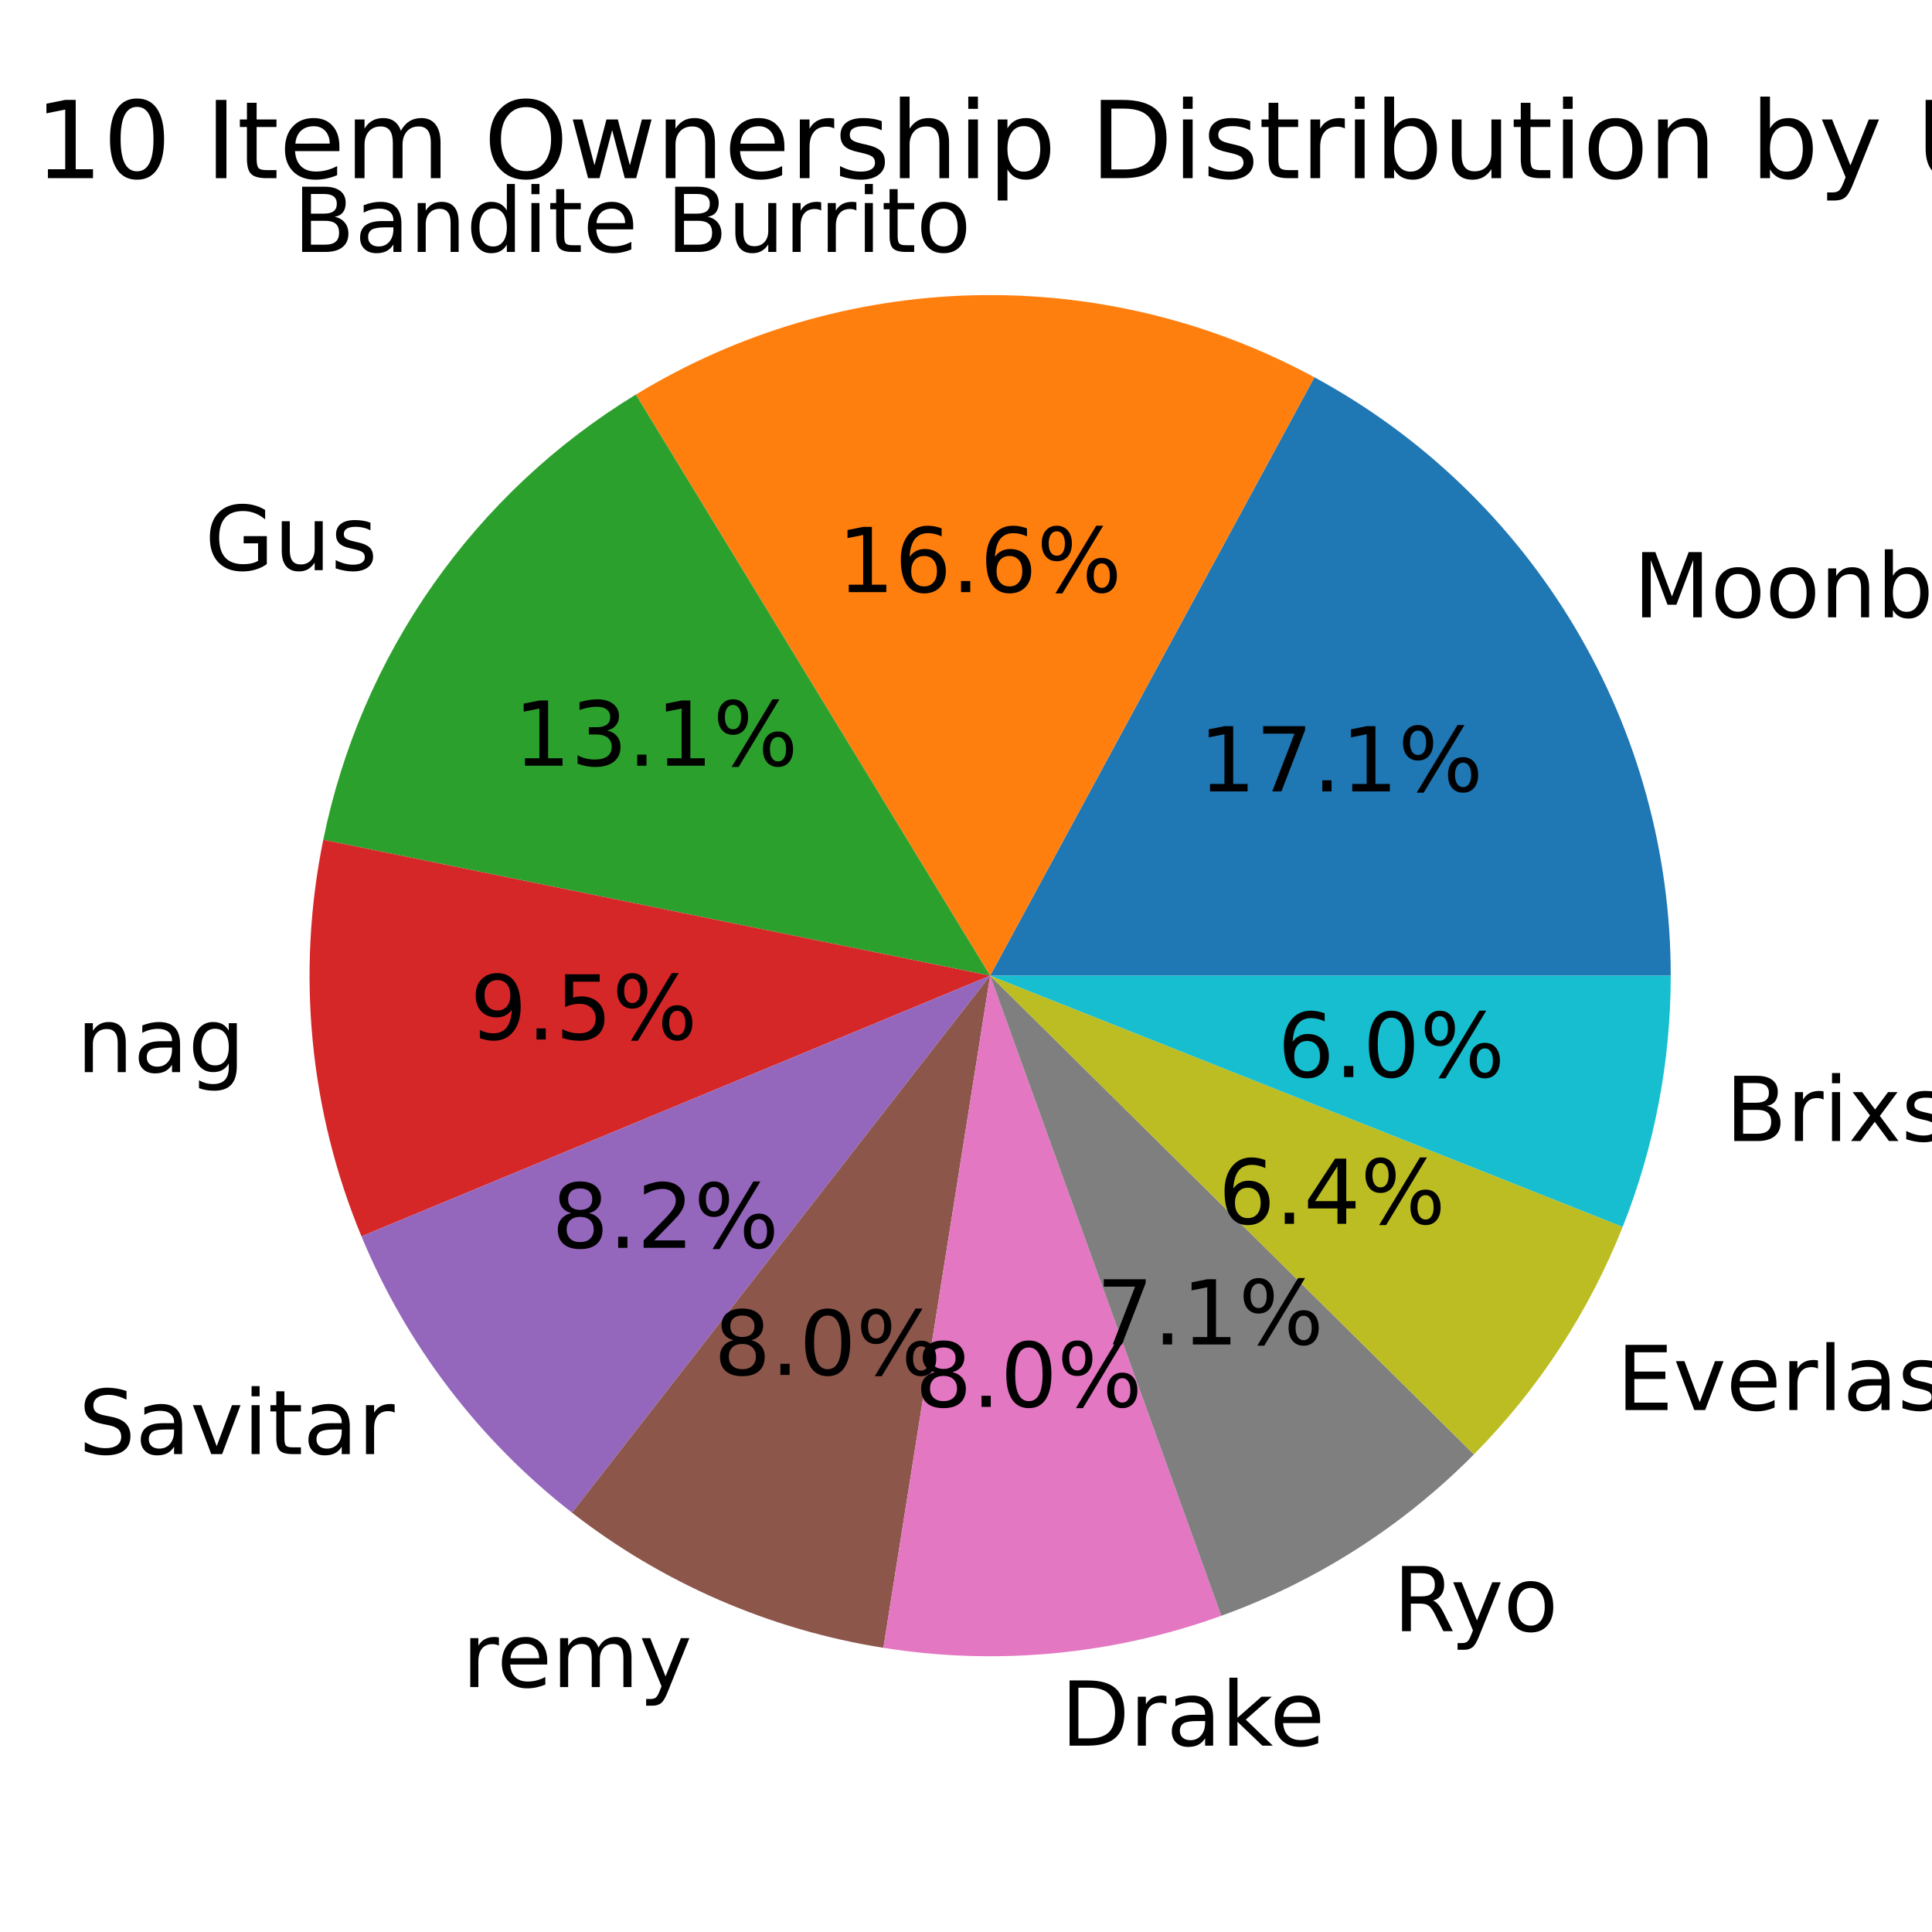
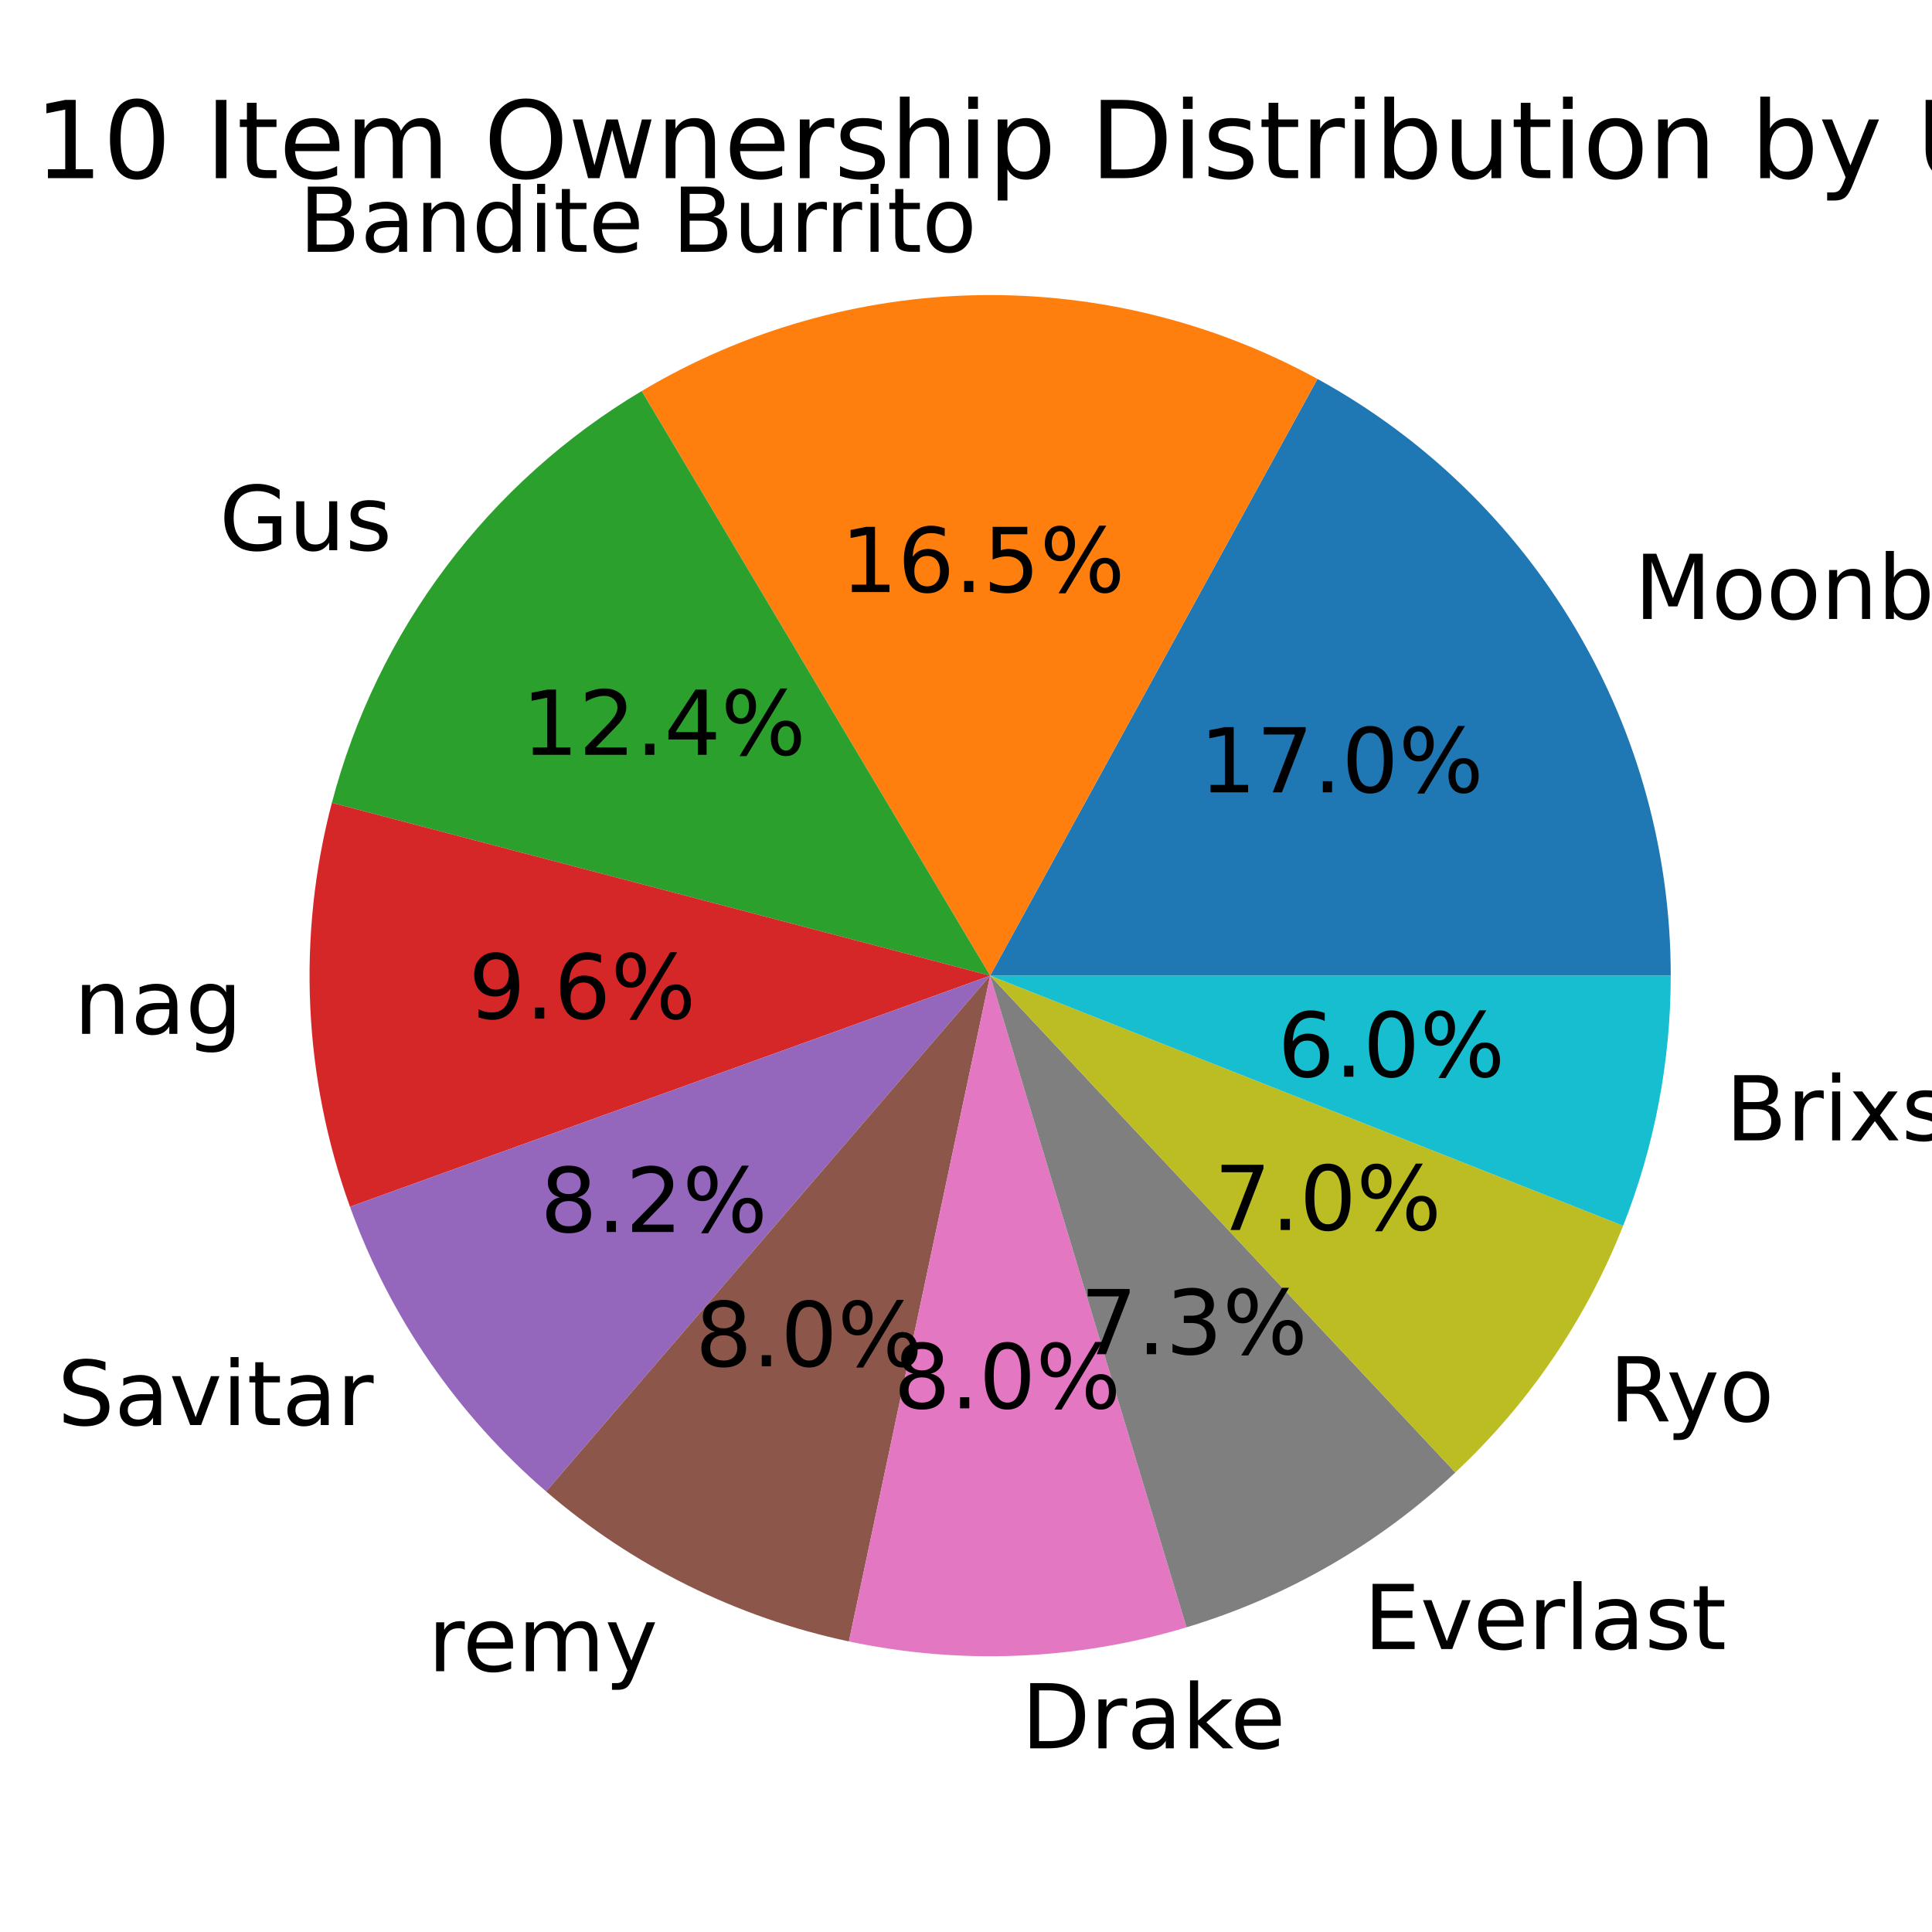
<svg xmlns="http://www.w3.org/2000/svg" xmlns:xlink="http://www.w3.org/1999/xlink" width="216pt" height="216pt" viewBox="0 0 216 216" version="1.1">
  <defs>
    <style type="text/css">*{stroke-linejoin: round; stroke-linecap: butt}</style>
  </defs>
  <g id="figure_1">
    <g id="patch_1">
      <path d="M 0 216  L 216 216  L 216 0  L 0 0  z " style="fill: #ffffff" />
    </g>
    <g id="axes_1">
      <g id="patch_2">
-         <path d="M 186.791 109.08  C 186.791 95.376 183.089 81.923 176.077 70.148  C 169.065 58.374 159.001 48.709 146.952 42.18  L 110.7 109.08  z " style="fill: #1f77b4" />
+         <path d="M 186.791 109.08  C 186.791 95.442 183.124 82.051 176.176 70.315  C 169.228 58.58 159.251 48.925 147.293 42.366  L 110.7 109.08  z " style="fill: #1f77b4" />
      </g>
      <g id="patch_3">
-         <path d="M 146.952 42.18  C 135.244 35.835 122.072 32.674 108.76 33.014  C 95.447 33.353 82.454 37.182 71.084 44.115  L 110.7 109.08  z " style="fill: #ff7f0e" />
+         <path d="M 147.293 42.366  C 135.673 35.992 122.588 32.764 109.337 33.001  C 96.086 33.239 83.124 36.934 71.74 43.72  L 110.7 109.08  z " style="fill: #ff7f0e" />
      </g>
      <g id="patch_4">
-         <path d="M 71.084 44.115  C 62.151 49.563 54.437 56.795 48.425 65.358  C 42.413 73.921 38.231 83.633 36.142 93.886  L 110.7 109.08  z " style="fill: #2ca02c" />
+         <path d="M 71.74 43.72  C 63.255 48.777 55.836 55.439 49.898 63.332  C 43.959 71.225 39.614 80.199 37.105 89.752  L 110.7 109.08  z " style="fill: #2ca02c" />
      </g>
      <g id="patch_5">
-         <path d="M 36.142 93.886  C 34.634 101.282 34.236 108.861 34.96 116.375  C 35.683 123.888 37.521 131.253 40.412 138.225  L 110.7 109.08  z " style="fill: #d62728" />
+         <path d="M 37.105 89.752  C 35.158 97.165 34.342 104.83 34.685 112.487  C 35.029 120.144 36.527 127.705 39.129 134.915  L 110.7 109.08  z " style="fill: #d62728" />
      </g>
      <g id="patch_6">
-         <path d="M 40.412 138.225  C 42.923 144.279 46.205 149.984 50.177 155.197  C 54.149 160.41 58.779 165.088 63.95 169.115  L 110.7 109.08  z " style="fill: #9467bd" />
+         <path d="M 39.129 134.915  C 41.344 141.05 44.338 146.875 48.039 152.247  C 51.739 157.619 56.115 162.492 61.059 166.748  L 110.7 109.08  z " style="fill: #9467bd" />
      </g>
      <g id="patch_7">
-         <path d="M 63.95 169.115  C 69 173.048 74.527 176.328 80.399 178.877  C 86.271 181.427 92.441 183.225 98.763 184.229  L 110.7 109.08  z " style="fill: #8c564b" />
+         <path d="M 61.059 166.748  C 65.887 170.904 71.218 174.437 76.927 177.265  C 82.636 180.093 88.677 182.192 94.909 183.514  L 110.7 109.08  z " style="fill: #8c564b" />
      </g>
      <g id="patch_8">
-         <path d="M 98.763 184.229  C 105.085 185.233 111.509 185.435 117.881 184.831  C 124.254 184.227 130.525 182.821 136.546 180.647  L 110.7 109.08  z " style="fill: #e377c2" />
+         <path d="M 94.909 183.514  C 101.142 184.837 107.515 185.371 113.88 185.104  C 120.246 184.838 126.552 183.774 132.652 181.936  L 110.7 109.08  z " style="fill: #e377c2" />
      </g>
      <g id="patch_9">
-         <path d="M 136.546 180.647  C 141.848 178.732 146.921 176.234 151.672 173.198  C 156.422 170.163 160.821 166.608 164.786 162.601  L 110.7 109.08  z " style="fill: #7f7f7f" />
+         <path d="M 132.652 181.936  C 138.243 180.251 143.621 177.929 148.68 175.014  C 153.739 172.1 158.446 168.613 162.708 164.622  L 110.7 109.08  z " style="fill: #7f7f7f" />
      </g>
      <g id="patch_10">
-         <path d="M 164.786 162.601  C 168.376 158.974 171.591 154.994 174.384 150.723  C 177.177 146.452 179.533 141.91 181.417 137.167  L 110.7 109.08  z " style="fill: #bcbd22" />
+         <path d="M 162.708 164.622  C 166.804 160.788 170.463 156.511 173.618 151.872  C 176.773 147.233 179.406 142.258 181.468 137.04  L 110.7 109.08  z " style="fill: #bcbd22" />
      </g>
      <g id="patch_11">
-         <path d="M 181.417 137.167  C 183.188 132.708 184.534 128.091 185.435 123.378  C 186.337 118.666 186.791 113.878 186.791 109.08  L 110.7 109.08  z " style="fill: #17becf" />
+         <path d="M 181.468 137.04  C 183.222 132.599 184.555 128.002 185.448 123.311  C 186.341 118.62 186.791 113.855 186.791 109.08  L 110.7 109.08  z " style="fill: #17becf" />
      </g>
      <g id="matplotlib.axis_1" />
      <g id="matplotlib.axis_2" />
      <g id="text_1">
-         <g transform="translate(182.6147 69.01447) scale(0.1 -0.1)">
+         <g transform="translate(182.7237 69.19819) scale(0.1 -0.1)">
          <defs>
            <path id="DejaVuSans-4d" d="M 628 4666  L 1569 4666  L 2759 1491  L 3956 4666  L 4897 4666  L 4897 0  L 4281 0  L 4281 4097  L 3078 897  L 2444 897  L 1241 4097  L 1241 0  L 628 0  L 628 4666  z " transform="scale(0.015625)" />
            <path id="DejaVuSans-6f" d="M 1959 3097  Q 1497 3097 1228 2736  Q 959 2375 959 1747  Q 959 1119 1226 758  Q 1494 397 1959 397  Q 2419 397 2687 759  Q 2956 1122 2956 1747  Q 2956 2369 2687 2733  Q 2419 3097 1959 3097  z M 1959 3584  Q 2709 3584 3137 3096  Q 3566 2609 3566 1747  Q 3566 888 3137 398  Q 2709 -91 1959 -91  Q 1206 -91 779 398  Q 353 888 353 1747  Q 353 2609 779 3096  Q 1206 3584 1959 3584  z " transform="scale(0.015625)" />
            <path id="DejaVuSans-6e" d="M 3513 2113  L 3513 0  L 2938 0  L 2938 2094  Q 2938 2591 2744 2837  Q 2550 3084 2163 3084  Q 1697 3084 1428 2787  Q 1159 2491 1159 1978  L 1159 0  L 581 0  L 581 3500  L 1159 3500  L 1159 2956  Q 1366 3272 1645 3428  Q 1925 3584 2291 3584  Q 2894 3584 3203 3211  Q 3513 2838 3513 2113  z " transform="scale(0.015625)" />
            <path id="DejaVuSans-62" d="M 3116 1747  Q 3116 2381 2855 2742  Q 2594 3103 2138 3103  Q 1681 3103 1420 2742  Q 1159 2381 1159 1747  Q 1159 1113 1420 752  Q 1681 391 2138 391  Q 2594 391 2855 752  Q 3116 1113 3116 1747  z M 1159 2969  Q 1341 3281 1617 3432  Q 1894 3584 2278 3584  Q 2916 3584 3314 3078  Q 3713 2572 3713 1747  Q 3713 922 3314 415  Q 2916 -91 2278 -91  Q 1894 -91 1617 61  Q 1341 213 1159 525  L 1159 0  L 581 0  L 581 4863  L 1159 4863  L 1159 2969  z " transform="scale(0.015625)" />
            <path id="DejaVuSans-6c" d="M 603 4863  L 1178 4863  L 1178 0  L 603 0  L 603 4863  z " transform="scale(0.015625)" />
            <path id="DejaVuSans-6d" d="M 3328 2828  Q 3544 3216 3844 3400  Q 4144 3584 4550 3584  Q 5097 3584 5394 3201  Q 5691 2819 5691 2113  L 5691 0  L 5113 0  L 5113 2094  Q 5113 2597 4934 2840  Q 4756 3084 4391 3084  Q 3944 3084 3684 2787  Q 3425 2491 3425 1978  L 3425 0  L 2847 0  L 2847 2094  Q 2847 2600 2669 2842  Q 2491 3084 2119 3084  Q 1678 3084 1418 2786  Q 1159 2488 1159 1978  L 1159 0  L 581 0  L 581 3500  L 1159 3500  L 1159 2956  Q 1356 3278 1631 3431  Q 1906 3584 2284 3584  Q 2666 3584 2933 3390  Q 3200 3197 3328 2828  z " transform="scale(0.015625)" />
          </defs>
          <use xlink:href="#DejaVuSans-4d" />
          <use xlink:href="#DejaVuSans-6f" x="86.279" />
          <use xlink:href="#DejaVuSans-6f" x="147.461" />
          <use xlink:href="#DejaVuSans-6e" x="208.643" />
          <use xlink:href="#DejaVuSans-62" x="272.021" />
          <use xlink:href="#DejaVuSans-6c" x="335.498" />
          <use xlink:href="#DejaVuSans-6f" x="363.281" />
          <use xlink:href="#DejaVuSans-6f" x="424.463" />
          <use xlink:href="#DejaVuSans-6d" x="485.645" />
        </g>
      </g>
      <g id="text_2">
-         <g transform="translate(134.0426 88.48034) scale(0.1 -0.1)">
+         <g transform="translate(134.1021 88.58055) scale(0.1 -0.1)">
          <defs>
            <path id="DejaVuSans-31" d="M 794 531  L 1825 531  L 1825 4091  L 703 3866  L 703 4441  L 1819 4666  L 2450 4666  L 2450 531  L 3481 531  L 3481 0  L 794 0  L 794 531  z " transform="scale(0.015625)" />
            <path id="DejaVuSans-37" d="M 525 4666  L 3525 4666  L 3525 4397  L 1831 0  L 1172 0  L 2766 4134  L 525 4134  L 525 4666  z " transform="scale(0.015625)" />
            <path id="DejaVuSans-2e" d="M 684 794  L 1344 794  L 1344 0  L 684 0  L 684 794  z " transform="scale(0.015625)" />
+             <path id="DejaVuSans-30" d="M 2034 4250  Q 1547 4250 1301 3770  Q 1056 3291 1056 2328  Q 1056 1369 1301 889  Q 1547 409 2034 409  Q 2525 409 2770 889  Q 3016 1369 3016 2328  Q 3016 3291 2770 3770  Q 2525 4250 2034 4250  z M 2034 4750  Q 2819 4750 3233 4129  Q 3647 3509 3647 2328  Q 3647 1150 3233 529  Q 2819 -91 2034 -91  Q 1250 -91 836 529  Q 422 1150 422 2328  Q 422 3509 836 4129  Q 1250 4750 2034 4750  z " transform="scale(0.015625)" />
            <path id="DejaVuSans-25" d="M 4653 2053  Q 4381 2053 4226 1822  Q 4072 1591 4072 1178  Q 4072 772 4226 539  Q 4381 306 4653 306  Q 4919 306 5073 539  Q 5228 772 5228 1178  Q 5228 1588 5073 1820  Q 4919 2053 4653 2053  z M 4653 2450  Q 5147 2450 5437 2106  Q 5728 1763 5728 1178  Q 5728 594 5436 251  Q 5144 -91 4653 -91  Q 4153 -91 3862 251  Q 3572 594 3572 1178  Q 3572 1766 3864 2108  Q 4156 2450 4653 2450  z M 1428 4353  Q 1159 4353 1004 4120  Q 850 3888 850 3481  Q 850 3069 1003 2837  Q 1156 2606 1428 2606  Q 1700 2606 1854 2837  Q 2009 3069 2009 3481  Q 2009 3884 1853 4118  Q 1697 4353 1428 4353  z M 4250 4750  L 4750 4750  L 1831 -91  L 1331 -91  L 4250 4750  z M 1428 4750  Q 1922 4750 2215 4408  Q 2509 4066 2509 3481  Q 2509 2891 2217 2550  Q 1925 2209 1428 2209  Q 931 2209 642 2551  Q 353 2894 353 3481  Q 353 4063 643 4406  Q 934 4750 1428 4750  z " transform="scale(0.015625)" />
          </defs>
          <use xlink:href="#DejaVuSans-31" />
          <use xlink:href="#DejaVuSans-37" x="63.623" />
          <use xlink:href="#DejaVuSans-2e" x="127.246" />
-           <use xlink:href="#DejaVuSans-31" x="159.033" />
+           <use xlink:href="#DejaVuSans-30" x="159.033" />
          <use xlink:href="#DejaVuSans-25" x="222.656" />
        </g>
      </g>
      <g id="text_3">
-         <g transform="translate(32.79829 28.1666) scale(0.1 -0.1)">
+         <g transform="translate(33.43317 28.15281) scale(0.1 -0.1)">
          <defs>
            <path id="DejaVuSans-42" d="M 1259 2228  L 1259 519  L 2272 519  Q 2781 519 3026 730  Q 3272 941 3272 1375  Q 3272 1813 3026 2020  Q 2781 2228 2272 2228  L 1259 2228  z M 1259 4147  L 1259 2741  L 2194 2741  Q 2656 2741 2882 2914  Q 3109 3088 3109 3444  Q 3109 3797 2882 3972  Q 2656 4147 2194 4147  L 1259 4147  z M 628 4666  L 2241 4666  Q 2963 4666 3353 4366  Q 3744 4066 3744 3513  Q 3744 3084 3544 2831  Q 3344 2578 2956 2516  Q 3422 2416 3680 2098  Q 3938 1781 3938 1306  Q 3938 681 3513 340  Q 3088 0 2303 0  L 628 0  L 628 4666  z " transform="scale(0.015625)" />
            <path id="DejaVuSans-61" d="M 2194 1759  Q 1497 1759 1228 1600  Q 959 1441 959 1056  Q 959 750 1161 570  Q 1363 391 1709 391  Q 2188 391 2477 730  Q 2766 1069 2766 1631  L 2766 1759  L 2194 1759  z M 3341 1997  L 3341 0  L 2766 0  L 2766 531  Q 2569 213 2275 61  Q 1981 -91 1556 -91  Q 1019 -91 701 211  Q 384 513 384 1019  Q 384 1609 779 1909  Q 1175 2209 1959 2209  L 2766 2209  L 2766 2266  Q 2766 2663 2505 2880  Q 2244 3097 1772 3097  Q 1472 3097 1187 3025  Q 903 2953 641 2809  L 641 3341  Q 956 3463 1253 3523  Q 1550 3584 1831 3584  Q 2591 3584 2966 3190  Q 3341 2797 3341 1997  z " transform="scale(0.015625)" />
            <path id="DejaVuSans-64" d="M 2906 2969  L 2906 4863  L 3481 4863  L 3481 0  L 2906 0  L 2906 525  Q 2725 213 2448 61  Q 2172 -91 1784 -91  Q 1150 -91 751 415  Q 353 922 353 1747  Q 353 2572 751 3078  Q 1150 3584 1784 3584  Q 2172 3584 2448 3432  Q 2725 3281 2906 2969  z M 947 1747  Q 947 1113 1208 752  Q 1469 391 1925 391  Q 2381 391 2643 752  Q 2906 1113 2906 1747  Q 2906 2381 2643 2742  Q 2381 3103 1925 3103  Q 1469 3103 1208 2742  Q 947 2381 947 1747  z " transform="scale(0.015625)" />
            <path id="DejaVuSans-69" d="M 603 3500  L 1178 3500  L 1178 0  L 603 0  L 603 3500  z M 603 4863  L 1178 4863  L 1178 4134  L 603 4134  L 603 4863  z " transform="scale(0.015625)" />
            <path id="DejaVuSans-74" d="M 1172 4494  L 1172 3500  L 2356 3500  L 2356 3053  L 1172 3053  L 1172 1153  Q 1172 725 1289 603  Q 1406 481 1766 481  L 2356 481  L 2356 0  L 1766 0  Q 1100 0 847 248  Q 594 497 594 1153  L 594 3053  L 172 3053  L 172 3500  L 594 3500  L 594 4494  L 1172 4494  z " transform="scale(0.015625)" />
            <path id="DejaVuSans-65" d="M 3597 1894  L 3597 1613  L 953 1613  Q 991 1019 1311 708  Q 1631 397 2203 397  Q 2534 397 2845 478  Q 3156 559 3463 722  L 3463 178  Q 3153 47 2828 -22  Q 2503 -91 2169 -91  Q 1331 -91 842 396  Q 353 884 353 1716  Q 353 2575 817 3079  Q 1281 3584 2069 3584  Q 2775 3584 3186 3129  Q 3597 2675 3597 1894  z M 3022 2063  Q 3016 2534 2758 2815  Q 2500 3097 2075 3097  Q 1594 3097 1305 2825  Q 1016 2553 972 2059  L 3022 2063  z " transform="scale(0.015625)" />
            <path id="DejaVuSans-20" transform="scale(0.015625)" />
            <path id="DejaVuSans-75" d="M 544 1381  L 544 3500  L 1119 3500  L 1119 1403  Q 1119 906 1312 657  Q 1506 409 1894 409  Q 2359 409 2629 706  Q 2900 1003 2900 1516  L 2900 3500  L 3475 3500  L 3475 0  L 2900 0  L 2900 538  Q 2691 219 2414 64  Q 2138 -91 1772 -91  Q 1169 -91 856 284  Q 544 659 544 1381  z M 1991 3584  L 1991 3584  z " transform="scale(0.015625)" />
            <path id="DejaVuSans-72" d="M 2631 2963  Q 2534 3019 2420 3045  Q 2306 3072 2169 3072  Q 1681 3072 1420 2755  Q 1159 2438 1159 1844  L 1159 0  L 581 0  L 581 3500  L 1159 3500  L 1159 2956  Q 1341 3275 1631 3429  Q 1922 3584 2338 3584  Q 2397 3584 2469 3576  Q 2541 3569 2628 3553  L 2631 2963  z " transform="scale(0.015625)" />
          </defs>
          <use xlink:href="#DejaVuSans-42" />
          <use xlink:href="#DejaVuSans-61" x="68.604" />
          <use xlink:href="#DejaVuSans-6e" x="129.883" />
          <use xlink:href="#DejaVuSans-64" x="193.262" />
          <use xlink:href="#DejaVuSans-69" x="256.738" />
          <use xlink:href="#DejaVuSans-74" x="284.521" />
          <use xlink:href="#DejaVuSans-65" x="323.73" />
          <use xlink:href="#DejaVuSans-20" x="385.254" />
          <use xlink:href="#DejaVuSans-42" x="417.041" />
          <use xlink:href="#DejaVuSans-75" x="485.645" />
          <use xlink:href="#DejaVuSans-72" x="549.023" />
          <use xlink:href="#DejaVuSans-72" x="588.387" />
          <use xlink:href="#DejaVuSans-69" x="629.5" />
          <use xlink:href="#DejaVuSans-74" x="657.283" />
          <use xlink:href="#DejaVuSans-6f" x="696.492" />
        </g>
      </g>
      <g id="text_4">
-         <g transform="translate(93.65212 66.19968) scale(0.1 -0.1)">
+         <g transform="translate(93.99842 66.19216) scale(0.1 -0.1)">
          <defs>
            <path id="DejaVuSans-36" d="M 2113 2584  Q 1688 2584 1439 2293  Q 1191 2003 1191 1497  Q 1191 994 1439 701  Q 1688 409 2113 409  Q 2538 409 2786 701  Q 3034 994 3034 1497  Q 3034 2003 2786 2293  Q 2538 2584 2113 2584  z M 3366 4563  L 3366 3988  Q 3128 4100 2886 4159  Q 2644 4219 2406 4219  Q 1781 4219 1451 3797  Q 1122 3375 1075 2522  Q 1259 2794 1537 2939  Q 1816 3084 2150 3084  Q 2853 3084 3261 2657  Q 3669 2231 3669 1497  Q 3669 778 3244 343  Q 2819 -91 2113 -91  Q 1303 -91 875 529  Q 447 1150 447 2328  Q 447 3434 972 4092  Q 1497 4750 2381 4750  Q 2619 4750 2861 4703  Q 3103 4656 3366 4563  z " transform="scale(0.015625)" />
+             <path id="DejaVuSans-35" d="M 691 4666  L 3169 4666  L 3169 4134  L 1269 4134  L 1269 2991  Q 1406 3038 1543 3061  Q 1681 3084 1819 3084  Q 2600 3084 3056 2656  Q 3513 2228 3513 1497  Q 3513 744 3044 326  Q 2575 -91 1722 -91  Q 1428 -91 1123 -41  Q 819 9 494 109  L 494 744  Q 775 591 1075 516  Q 1375 441 1709 441  Q 2250 441 2565 725  Q 2881 1009 2881 1497  Q 2881 1984 2565 2268  Q 2250 2553 1709 2553  Q 1456 2553 1204 2497  Q 953 2441 691 2322  L 691 4666  z " transform="scale(0.015625)" />
          </defs>
          <use xlink:href="#DejaVuSans-31" />
          <use xlink:href="#DejaVuSans-36" x="63.623" />
          <use xlink:href="#DejaVuSans-2e" x="127.246" />
-           <use xlink:href="#DejaVuSans-36" x="159.033" />
+           <use xlink:href="#DejaVuSans-35" x="159.033" />
          <use xlink:href="#DejaVuSans-25" x="222.656" />
        </g>
      </g>
      <g id="text_5">
-         <g transform="translate(22.90174 63.74534) scale(0.1 -0.1)">
+         <g transform="translate(24.52214 61.51627) scale(0.1 -0.1)">
          <defs>
            <path id="DejaVuSans-47" d="M 3809 666  L 3809 1919  L 2778 1919  L 2778 2438  L 4434 2438  L 4434 434  Q 4069 175 3628 42  Q 3188 -91 2688 -91  Q 1594 -91 976 548  Q 359 1188 359 2328  Q 359 3472 976 4111  Q 1594 4750 2688 4750  Q 3144 4750 3555 4637  Q 3966 4525 4313 4306  L 4313 3634  Q 3963 3931 3569 4081  Q 3175 4231 2741 4231  Q 1884 4231 1454 3753  Q 1025 3275 1025 2328  Q 1025 1384 1454 906  Q 1884 428 2741 428  Q 3075 428 3337 486  Q 3600 544 3809 666  z " transform="scale(0.015625)" />
            <path id="DejaVuSans-73" d="M 2834 3397  L 2834 2853  Q 2591 2978 2328 3040  Q 2066 3103 1784 3103  Q 1356 3103 1142 2972  Q 928 2841 928 2578  Q 928 2378 1081 2264  Q 1234 2150 1697 2047  L 1894 2003  Q 2506 1872 2764 1633  Q 3022 1394 3022 966  Q 3022 478 2636 193  Q 2250 -91 1575 -91  Q 1294 -91 989 -36  Q 684 19 347 128  L 347 722  Q 666 556 975 473  Q 1284 391 1588 391  Q 1994 391 2212 530  Q 2431 669 2431 922  Q 2431 1156 2273 1281  Q 2116 1406 1581 1522  L 1381 1569  Q 847 1681 609 1914  Q 372 2147 372 2553  Q 372 3047 722 3315  Q 1072 3584 1716 3584  Q 2034 3584 2315 3537  Q 2597 3491 2834 3397  z " transform="scale(0.015625)" />
          </defs>
          <use xlink:href="#DejaVuSans-47" />
          <use xlink:href="#DejaVuSans-75" x="77.49" />
          <use xlink:href="#DejaVuSans-73" x="140.869" />
        </g>
      </g>
      <g id="text_6">
-         <g transform="translate(57.45116 85.60626) scale(0.1 -0.1)">
-           <defs>
-             <path id="DejaVuSans-33" d="M 2597 2516  Q 3050 2419 3304 2112  Q 3559 1806 3559 1356  Q 3559 666 3084 287  Q 2609 -91 1734 -91  Q 1441 -91 1130 -33  Q 819 25 488 141  L 488 750  Q 750 597 1062 519  Q 1375 441 1716 441  Q 2309 441 2620 675  Q 2931 909 2931 1356  Q 2931 1769 2642 2001  Q 2353 2234 1838 2234  L 1294 2234  L 1294 2753  L 1863 2753  Q 2328 2753 2575 2939  Q 2822 3125 2822 3475  Q 2822 3834 2567 4026  Q 2313 4219 1838 4219  Q 1578 4219 1281 4162  Q 984 4106 628 3988  L 628 4550  Q 988 4650 1302 4700  Q 1616 4750 1894 4750  Q 2613 4750 3031 4423  Q 3450 4097 3450 3541  Q 3450 3153 3228 2886  Q 3006 2619 2597 2516  z " transform="scale(0.015625)" />
+         <g transform="translate(58.33502 84.39041) scale(0.1 -0.1)">
+           <defs>
+             <path id="DejaVuSans-32" d="M 1228 531  L 3431 531  L 3431 0  L 469 0  L 469 531  Q 828 903 1448 1529  Q 2069 2156 2228 2338  Q 2531 2678 2651 2914  Q 2772 3150 2772 3378  Q 2772 3750 2511 3984  Q 2250 4219 1831 4219  Q 1534 4219 1204 4116  Q 875 4013 500 3803  L 500 4441  Q 881 4594 1212 4672  Q 1544 4750 1819 4750  Q 2544 4750 2975 4387  Q 3406 4025 3406 3419  Q 3406 3131 3298 2873  Q 3191 2616 2906 2266  Q 2828 2175 2409 1742  Q 1991 1309 1228 531  z " transform="scale(0.015625)" />
+             <path id="DejaVuSans-34" d="M 2419 4116  L 825 1625  L 2419 1625  L 2419 4116  z M 2253 4666  L 3047 4666  L 3047 1625  L 3713 1625  L 3713 1100  L 3047 1100  L 3047 0  L 2419 0  L 2419 1100  L 313 1100  L 313 1709  L 2253 4666  z " transform="scale(0.015625)" />
          </defs>
          <use xlink:href="#DejaVuSans-31" />
-           <use xlink:href="#DejaVuSans-33" x="63.623" />
+           <use xlink:href="#DejaVuSans-32" x="63.623" />
          <use xlink:href="#DejaVuSans-2e" x="127.246" />
-           <use xlink:href="#DejaVuSans-31" x="159.033" />
+           <use xlink:href="#DejaVuSans-34" x="159.033" />
          <use xlink:href="#DejaVuSans-25" x="222.656" />
        </g>
      </g>
      <g id="text_7">
-         <g transform="translate(8.571471 119.8637) scale(0.1 -0.1)">
+         <g transform="translate(8.269897 115.5874) scale(0.1 -0.1)">
          <defs>
            <path id="DejaVuSans-67" d="M 2906 1791  Q 2906 2416 2648 2759  Q 2391 3103 1925 3103  Q 1463 3103 1205 2759  Q 947 2416 947 1791  Q 947 1169 1205 825  Q 1463 481 1925 481  Q 2391 481 2648 825  Q 2906 1169 2906 1791  z M 3481 434  Q 3481 -459 3084 -895  Q 2688 -1331 1869 -1331  Q 1566 -1331 1297 -1286  Q 1028 -1241 775 -1147  L 775 -588  Q 1028 -725 1275 -790  Q 1522 -856 1778 -856  Q 2344 -856 2625 -561  Q 2906 -266 2906 331  L 2906 616  Q 2728 306 2450 153  Q 2172 0 1784 0  Q 1141 0 747 490  Q 353 981 353 1791  Q 353 2603 747 3093  Q 1141 3584 1784 3584  Q 2172 3584 2450 3431  Q 2728 3278 2906 2969  L 2906 3500  L 3481 3500  L 3481 434  z " transform="scale(0.015625)" />
          </defs>
          <use xlink:href="#DejaVuSans-6e" />
          <use xlink:href="#DejaVuSans-61" x="63.379" />
          <use xlink:href="#DejaVuSans-67" x="124.658" />
        </g>
      </g>
      <g id="text_8">
-         <g transform="translate(52.5534 116.2163) scale(0.1 -0.1)">
+         <g transform="translate(52.38891 113.8838) scale(0.1 -0.1)">
          <defs>
            <path id="DejaVuSans-39" d="M 703 97  L 703 672  Q 941 559 1184 500  Q 1428 441 1663 441  Q 2288 441 2617 861  Q 2947 1281 2994 2138  Q 2813 1869 2534 1725  Q 2256 1581 1919 1581  Q 1219 1581 811 2004  Q 403 2428 403 3163  Q 403 3881 828 4315  Q 1253 4750 1959 4750  Q 2769 4750 3195 4129  Q 3622 3509 3622 2328  Q 3622 1225 3098 567  Q 2575 -91 1691 -91  Q 1453 -91 1209 -44  Q 966 3 703 97  z M 1959 2075  Q 2384 2075 2632 2365  Q 2881 2656 2881 3163  Q 2881 3666 2632 3958  Q 2384 4250 1959 4250  Q 1534 4250 1286 3958  Q 1038 3666 1038 3163  Q 1038 2656 1286 2365  Q 1534 2075 1959 2075  z " transform="scale(0.015625)" />
-             <path id="DejaVuSans-35" d="M 691 4666  L 3169 4666  L 3169 4134  L 1269 4134  L 1269 2991  Q 1406 3038 1543 3061  Q 1681 3084 1819 3084  Q 2600 3084 3056 2656  Q 3513 2228 3513 1497  Q 3513 744 3044 326  Q 2575 -91 1722 -91  Q 1428 -91 1123 -41  Q 819 9 494 109  L 494 744  Q 775 591 1075 516  Q 1375 441 1709 441  Q 2250 441 2565 725  Q 2881 1009 2881 1497  Q 2881 1984 2565 2268  Q 2250 2553 1709 2553  Q 1456 2553 1204 2497  Q 953 2441 691 2322  L 691 4666  z " transform="scale(0.015625)" />
          </defs>
          <use xlink:href="#DejaVuSans-39" />
          <use xlink:href="#DejaVuSans-2e" x="63.623" />
-           <use xlink:href="#DejaVuSans-35" x="95.41" />
+           <use xlink:href="#DejaVuSans-36" x="95.41" />
          <use xlink:href="#DejaVuSans-25" x="159.033" />
        </g>
      </g>
      <g id="text_9">
-         <g transform="translate(8.791885 162.5683) scale(0.1 -0.1)">
+         <g transform="translate(6.43978 159.3231) scale(0.1 -0.1)">
          <defs>
            <path id="DejaVuSans-53" d="M 3425 4513  L 3425 3897  Q 3066 4069 2747 4153  Q 2428 4238 2131 4238  Q 1616 4238 1336 4038  Q 1056 3838 1056 3469  Q 1056 3159 1242 3001  Q 1428 2844 1947 2747  L 2328 2669  Q 3034 2534 3370 2195  Q 3706 1856 3706 1288  Q 3706 609 3251 259  Q 2797 -91 1919 -91  Q 1588 -91 1214 -16  Q 841 59 441 206  L 441 856  Q 825 641 1194 531  Q 1563 422 1919 422  Q 2459 422 2753 634  Q 3047 847 3047 1241  Q 3047 1584 2836 1778  Q 2625 1972 2144 2069  L 1759 2144  Q 1053 2284 737 2584  Q 422 2884 422 3419  Q 422 4038 858 4394  Q 1294 4750 2059 4750  Q 2388 4750 2728 4690  Q 3069 4631 3425 4513  z " transform="scale(0.015625)" />
            <path id="DejaVuSans-76" d="M 191 3500  L 800 3500  L 1894 563  L 2988 3500  L 3597 3500  L 2284 0  L 1503 0  L 191 3500  z " transform="scale(0.015625)" />
          </defs>
          <use xlink:href="#DejaVuSans-53" />
          <use xlink:href="#DejaVuSans-61" x="63.477" />
          <use xlink:href="#DejaVuSans-76" x="124.756" />
          <use xlink:href="#DejaVuSans-69" x="183.936" />
          <use xlink:href="#DejaVuSans-74" x="211.719" />
          <use xlink:href="#DejaVuSans-61" x="250.928" />
          <use xlink:href="#DejaVuSans-72" x="312.207" />
        </g>
      </g>
      <g id="text_10">
-         <g transform="translate(61.68385 139.5097) scale(0.1 -0.1)">
+         <g transform="translate(60.40089 137.7396) scale(0.1 -0.1)">
          <defs>
            <path id="DejaVuSans-38" d="M 2034 2216  Q 1584 2216 1326 1975  Q 1069 1734 1069 1313  Q 1069 891 1326 650  Q 1584 409 2034 409  Q 2484 409 2743 651  Q 3003 894 3003 1313  Q 3003 1734 2745 1975  Q 2488 2216 2034 2216  z M 1403 2484  Q 997 2584 770 2862  Q 544 3141 544 3541  Q 544 4100 942 4425  Q 1341 4750 2034 4750  Q 2731 4750 3128 4425  Q 3525 4100 3525 3541  Q 3525 3141 3298 2862  Q 3072 2584 2669 2484  Q 3125 2378 3379 2068  Q 3634 1759 3634 1313  Q 3634 634 3220 271  Q 2806 -91 2034 -91  Q 1263 -91 848 271  Q 434 634 434 1313  Q 434 1759 690 2068  Q 947 2378 1403 2484  z M 1172 3481  Q 1172 3119 1398 2916  Q 1625 2713 2034 2713  Q 2441 2713 2670 2916  Q 2900 3119 2900 3481  Q 2900 3844 2670 4047  Q 2441 4250 2034 4250  Q 1625 4250 1398 4047  Q 1172 3844 1172 3481  z " transform="scale(0.015625)" />
-             <path id="DejaVuSans-32" d="M 1228 531  L 3431 531  L 3431 0  L 469 0  L 469 531  Q 828 903 1448 1529  Q 2069 2156 2228 2338  Q 2531 2678 2651 2914  Q 2772 3150 2772 3378  Q 2772 3750 2511 3984  Q 2250 4219 1831 4219  Q 1534 4219 1204 4116  Q 875 4013 500 3803  L 500 4441  Q 881 4594 1212 4672  Q 1544 4750 1819 4750  Q 2544 4750 2975 4387  Q 3406 4025 3406 3419  Q 3406 3131 3298 2873  Q 3191 2616 2906 2266  Q 2828 2175 2409 1742  Q 1991 1309 1228 531  z " transform="scale(0.015625)" />
          </defs>
          <use xlink:href="#DejaVuSans-38" />
          <use xlink:href="#DejaVuSans-2e" x="63.623" />
          <use xlink:href="#DejaVuSans-32" x="95.41" />
          <use xlink:href="#DejaVuSans-25" x="159.033" />
        </g>
      </g>
      <g id="text_11">
-         <g transform="translate(51.67041 188.6165) scale(0.1 -0.1)">
+         <g transform="translate(47.85129 186.843) scale(0.1 -0.1)">
          <defs>
            <path id="DejaVuSans-79" d="M 2059 -325  Q 1816 -950 1584 -1140  Q 1353 -1331 966 -1331  L 506 -1331  L 506 -850  L 844 -850  Q 1081 -850 1212 -737  Q 1344 -625 1503 -206  L 1606 56  L 191 3500  L 800 3500  L 1894 763  L 2988 3500  L 3597 3500  L 2059 -325  z " transform="scale(0.015625)" />
          </defs>
          <use xlink:href="#DejaVuSans-72" />
          <use xlink:href="#DejaVuSans-65" x="38.863" />
          <use xlink:href="#DejaVuSans-6d" x="100.387" />
          <use xlink:href="#DejaVuSans-79" x="197.799" />
        </g>
      </g>
      <g id="text_12">
-         <g transform="translate(79.81703 153.7178) scale(0.1 -0.1)">
-           <defs>
-             <path id="DejaVuSans-30" d="M 2034 4250  Q 1547 4250 1301 3770  Q 1056 3291 1056 2328  Q 1056 1369 1301 889  Q 1547 409 2034 409  Q 2525 409 2770 889  Q 3016 1369 3016 2328  Q 3016 3291 2770 3770  Q 2525 4250 2034 4250  z M 2034 4750  Q 2819 4750 3233 4129  Q 3647 3509 3647 2328  Q 3647 1150 3233 529  Q 2819 -91 2034 -91  Q 1250 -91 836 529  Q 422 1150 422 2328  Q 422 3509 836 4129  Q 1250 4750 2034 4750  z " transform="scale(0.015625)" />
-           </defs>
+         <g transform="translate(77.73387 152.7505) scale(0.1 -0.1)">
          <use xlink:href="#DejaVuSans-38" />
          <use xlink:href="#DejaVuSans-2e" x="63.623" />
          <use xlink:href="#DejaVuSans-30" x="95.41" />
          <use xlink:href="#DejaVuSans-25" x="159.033" />
        </g>
      </g>
      <g id="text_13">
-         <g transform="translate(118.5994 195.1658) scale(0.1 -0.1)">
+         <g transform="translate(114.1983 195.4662) scale(0.1 -0.1)">
          <defs>
            <path id="DejaVuSans-44" d="M 1259 4147  L 1259 519  L 2022 519  Q 2988 519 3436 956  Q 3884 1394 3884 2338  Q 3884 3275 3436 3711  Q 2988 4147 2022 4147  L 1259 4147  z M 628 4666  L 1925 4666  Q 3281 4666 3915 4102  Q 4550 3538 4550 2338  Q 4550 1131 3912 565  Q 3275 0 1925 0  L 628 0  L 628 4666  z " transform="scale(0.015625)" />
            <path id="DejaVuSans-6b" d="M 581 4863  L 1159 4863  L 1159 1991  L 2875 3500  L 3609 3500  L 1753 1863  L 3688 0  L 2938 0  L 1159 1709  L 1159 0  L 581 0  L 581 4863  z " transform="scale(0.015625)" />
          </defs>
          <use xlink:href="#DejaVuSans-44" />
          <use xlink:href="#DejaVuSans-72" x="77.002" />
          <use xlink:href="#DejaVuSans-61" x="118.115" />
          <use xlink:href="#DejaVuSans-6b" x="179.395" />
          <use xlink:href="#DejaVuSans-65" x="233.68" />
        </g>
      </g>
      <g id="text_14">
-         <g transform="translate(102.3064 157.2901) scale(0.1 -0.1)">
+         <g transform="translate(99.90584 157.454) scale(0.1 -0.1)">
          <use xlink:href="#DejaVuSans-38" />
          <use xlink:href="#DejaVuSans-2e" x="63.623" />
          <use xlink:href="#DejaVuSans-30" x="95.41" />
          <use xlink:href="#DejaVuSans-25" x="159.033" />
        </g>
      </g>
      <g id="text_15">
-         <g transform="translate(155.769 182.3693) scale(0.1 -0.1)">
-           <defs>
-             <path id="DejaVuSans-52" d="M 2841 2188  Q 3044 2119 3236 1894  Q 3428 1669 3622 1275  L 4263 0  L 3584 0  L 2988 1197  Q 2756 1666 2539 1819  Q 2322 1972 1947 1972  L 1259 1972  L 1259 0  L 628 0  L 628 4666  L 2053 4666  Q 2853 4666 3247 4331  Q 3641 3997 3641 3322  Q 3641 2881 3436 2590  Q 3231 2300 2841 2188  z M 1259 4147  L 1259 2491  L 2053 2491  Q 2509 2491 2742 2702  Q 2975 2913 2975 3322  Q 2975 3731 2742 3939  Q 2509 4147 2053 4147  L 1259 4147  z " transform="scale(0.015625)" />
-           </defs>
-           <use xlink:href="#DejaVuSans-52" />
-           <use xlink:href="#DejaVuSans-79" x="63.982" />
-           <use xlink:href="#DejaVuSans-6f" x="123.162" />
-         </g>
-       </g>
-       <g id="text_16">
-         <g transform="translate(122.5808 150.3103) scale(0.1 -0.1)">
-           <use xlink:href="#DejaVuSans-37" />
-           <use xlink:href="#DejaVuSans-2e" x="63.623" />
-           <use xlink:href="#DejaVuSans-31" x="95.41" />
-           <use xlink:href="#DejaVuSans-25" x="159.033" />
-         </g>
-       </g>
-       <g id="text_17">
-         <g transform="translate(180.7528 157.6466) scale(0.1 -0.1)">
+         <g transform="translate(152.4778 184.3673) scale(0.1 -0.1)">
          <defs>
            <path id="DejaVuSans-45" d="M 628 4666  L 3578 4666  L 3578 4134  L 1259 4134  L 1259 2753  L 3481 2753  L 3481 2222  L 1259 2222  L 1259 531  L 3634 531  L 3634 0  L 628 0  L 628 4666  z " transform="scale(0.015625)" />
          </defs>
          <use xlink:href="#DejaVuSans-45" />
          <use xlink:href="#DejaVuSans-76" x="63.184" />
          <use xlink:href="#DejaVuSans-65" x="122.363" />
          <use xlink:href="#DejaVuSans-72" x="183.887" />
          <use xlink:href="#DejaVuSans-6c" x="225" />
          <use xlink:href="#DejaVuSans-61" x="252.783" />
          <use xlink:href="#DejaVuSans-73" x="314.062" />
          <use xlink:href="#DejaVuSans-74" x="366.162" />
        </g>
      </g>
+       <g id="text_16">
+         <g transform="translate(120.7856 151.4001) scale(0.1 -0.1)">
+           <defs>
+             <path id="DejaVuSans-33" d="M 2597 2516  Q 3050 2419 3304 2112  Q 3559 1806 3559 1356  Q 3559 666 3084 287  Q 2609 -91 1734 -91  Q 1441 -91 1130 -33  Q 819 25 488 141  L 488 750  Q 750 597 1062 519  Q 1375 441 1716 441  Q 2309 441 2620 675  Q 2931 909 2931 1356  Q 2931 1769 2642 2001  Q 2353 2234 1838 2234  L 1294 2234  L 1294 2753  L 1863 2753  Q 2328 2753 2575 2939  Q 2822 3125 2822 3475  Q 2822 3834 2567 4026  Q 2313 4219 1838 4219  Q 1578 4219 1281 4162  Q 984 4106 628 3988  L 628 4550  Q 988 4650 1302 4700  Q 1616 4750 1894 4750  Q 2613 4750 3031 4423  Q 3450 4097 3450 3541  Q 3450 3153 3228 2886  Q 3006 2619 2597 2516  z " transform="scale(0.015625)" />
+           </defs>
+           <use xlink:href="#DejaVuSans-37" />
+           <use xlink:href="#DejaVuSans-2e" x="63.623" />
+           <use xlink:href="#DejaVuSans-33" x="95.41" />
+           <use xlink:href="#DejaVuSans-25" x="159.033" />
+         </g>
+       </g>
+       <g id="text_17">
+         <g transform="translate(179.9098 158.9106) scale(0.1 -0.1)">
+           <defs>
+             <path id="DejaVuSans-52" d="M 2841 2188  Q 3044 2119 3236 1894  Q 3428 1669 3622 1275  L 4263 0  L 3584 0  L 2988 1197  Q 2756 1666 2539 1819  Q 2322 1972 1947 1972  L 1259 1972  L 1259 0  L 628 0  L 628 4666  L 2053 4666  Q 2853 4666 3247 4331  Q 3641 3997 3641 3322  Q 3641 2881 3436 2590  Q 3231 2300 2841 2188  z M 1259 4147  L 1259 2491  L 2053 2491  Q 2509 2491 2742 2702  Q 2975 2913 2975 3322  Q 2975 3731 2742 3939  Q 2509 4147 2053 4147  L 1259 4147  z " transform="scale(0.015625)" />
+           </defs>
+           <use xlink:href="#DejaVuSans-52" />
+           <use xlink:href="#DejaVuSans-79" x="63.982" />
+           <use xlink:href="#DejaVuSans-6f" x="123.162" />
+         </g>
+       </g>
      <g id="text_18">
-         <g transform="translate(136.2082 136.8251) scale(0.1 -0.1)">
-           <defs>
-             <path id="DejaVuSans-34" d="M 2419 4116  L 825 1625  L 2419 1625  L 2419 4116  z M 2253 4666  L 3047 4666  L 3047 1625  L 3713 1625  L 3713 1100  L 3047 1100  L 3047 0  L 2419 0  L 2419 1100  L 313 1100  L 313 1709  L 2253 4666  z " transform="scale(0.015625)" />
-           </defs>
-           <use xlink:href="#DejaVuSans-36" />
-           <use xlink:href="#DejaVuSans-2e" x="63.623" />
-           <use xlink:href="#DejaVuSans-34" x="95.41" />
+         <g transform="translate(135.7484 137.5146) scale(0.1 -0.1)">
+           <use xlink:href="#DejaVuSans-37" />
+           <use xlink:href="#DejaVuSans-2e" x="63.623" />
+           <use xlink:href="#DejaVuSans-30" x="95.41" />
          <use xlink:href="#DejaVuSans-25" x="159.033" />
        </g>
      </g>
      <g id="text_19">
-         <g transform="translate(192.909 127.5676) scale(0.1 -0.1)">
+         <g transform="translate(192.9231 127.4937) scale(0.1 -0.1)">
          <defs>
            <path id="DejaVuSans-78" d="M 3513 3500  L 2247 1797  L 3578 0  L 2900 0  L 1881 1375  L 863 0  L 184 0  L 1544 1831  L 300 3500  L 978 3500  L 1906 2253  L 2834 3500  L 3513 3500  z " transform="scale(0.015625)" />
          </defs>
          <use xlink:href="#DejaVuSans-42" />
          <use xlink:href="#DejaVuSans-72" x="68.604" />
          <use xlink:href="#DejaVuSans-69" x="109.717" />
          <use xlink:href="#DejaVuSans-78" x="137.5" />
          <use xlink:href="#DejaVuSans-73" x="196.68" />
          <use xlink:href="#DejaVuSans-74" x="248.779" />
          <use xlink:href="#DejaVuSans-65" x="287.988" />
          <use xlink:href="#DejaVuSans-72" x="349.512" />
        </g>
      </g>
      <g id="text_20">
-         <g transform="translate(142.8389 120.4184) scale(0.1 -0.1)">
+         <g transform="translate(142.8466 120.3781) scale(0.1 -0.1)">
          <use xlink:href="#DejaVuSans-36" />
          <use xlink:href="#DejaVuSans-2e" x="63.623" />
          <use xlink:href="#DejaVuSans-30" x="95.41" />
          <use xlink:href="#DejaVuSans-25" x="159.033" />
        </g>
      </g>
      <g id="text_21">
        <g transform="translate(-20.19281 19.92) scale(0.12 -0.12)">
          <defs>
            <path id="DejaVuSans-54" d="M -19 4666  L 3928 4666  L 3928 4134  L 2272 4134  L 2272 0  L 1638 0  L 1638 4134  L -19 4134  L -19 4666  z " transform="scale(0.015625)" />
            <path id="DejaVuSans-70" d="M 1159 525  L 1159 -1331  L 581 -1331  L 581 3500  L 1159 3500  L 1159 2969  Q 1341 3281 1617 3432  Q 1894 3584 2278 3584  Q 2916 3584 3314 3078  Q 3713 2572 3713 1747  Q 3713 922 3314 415  Q 2916 -91 2278 -91  Q 1894 -91 1617 61  Q 1341 213 1159 525  z M 3116 1747  Q 3116 2381 2855 2742  Q 2594 3103 2138 3103  Q 1681 3103 1420 2742  Q 1159 2381 1159 1747  Q 1159 1113 1420 752  Q 1681 391 2138 391  Q 2594 391 2855 752  Q 3116 1113 3116 1747  z " transform="scale(0.015625)" />
            <path id="DejaVuSans-49" d="M 628 4666  L 1259 4666  L 1259 0  L 628 0  L 628 4666  z " transform="scale(0.015625)" />
            <path id="DejaVuSans-4f" d="M 2522 4238  Q 1834 4238 1429 3725  Q 1025 3213 1025 2328  Q 1025 1447 1429 934  Q 1834 422 2522 422  Q 3209 422 3611 934  Q 4013 1447 4013 2328  Q 4013 3213 3611 3725  Q 3209 4238 2522 4238  z M 2522 4750  Q 3503 4750 4090 4092  Q 4678 3434 4678 2328  Q 4678 1225 4090 567  Q 3503 -91 2522 -91  Q 1538 -91 948 565  Q 359 1222 359 2328  Q 359 3434 948 4092  Q 1538 4750 2522 4750  z " transform="scale(0.015625)" />
            <path id="DejaVuSans-77" d="M 269 3500  L 844 3500  L 1563 769  L 2278 3500  L 2956 3500  L 3675 769  L 4391 3500  L 4966 3500  L 4050 0  L 3372 0  L 2619 2869  L 1863 0  L 1184 0  L 269 3500  z " transform="scale(0.015625)" />
            <path id="DejaVuSans-68" d="M 3513 2113  L 3513 0  L 2938 0  L 2938 2094  Q 2938 2591 2744 2837  Q 2550 3084 2163 3084  Q 1697 3084 1428 2787  Q 1159 2491 1159 1978  L 1159 0  L 581 0  L 581 4863  L 1159 4863  L 1159 2956  Q 1366 3272 1645 3428  Q 1925 3584 2291 3584  Q 2894 3584 3203 3211  Q 3513 2838 3513 2113  z " transform="scale(0.015625)" />
            <path id="DejaVuSans-55" d="M 556 4666  L 1191 4666  L 1191 1831  Q 1191 1081 1462 751  Q 1734 422 2344 422  Q 2950 422 3222 751  Q 3494 1081 3494 1831  L 3494 4666  L 4128 4666  L 4128 1753  Q 4128 841 3676 375  Q 3225 -91 2344 -91  Q 1459 -91 1007 375  Q 556 841 556 1753  L 556 4666  z " transform="scale(0.015625)" />
          </defs>
          <use xlink:href="#DejaVuSans-54" />
          <use xlink:href="#DejaVuSans-6f" x="44.084" />
          <use xlink:href="#DejaVuSans-70" x="105.266" />
          <use xlink:href="#DejaVuSans-20" x="168.742" />
          <use xlink:href="#DejaVuSans-31" x="200.529" />
          <use xlink:href="#DejaVuSans-30" x="264.152" />
          <use xlink:href="#DejaVuSans-20" x="327.775" />
          <use xlink:href="#DejaVuSans-49" x="359.562" />
          <use xlink:href="#DejaVuSans-74" x="389.055" />
          <use xlink:href="#DejaVuSans-65" x="428.264" />
          <use xlink:href="#DejaVuSans-6d" x="489.787" />
          <use xlink:href="#DejaVuSans-20" x="587.199" />
          <use xlink:href="#DejaVuSans-4f" x="618.986" />
          <use xlink:href="#DejaVuSans-77" x="697.697" />
          <use xlink:href="#DejaVuSans-6e" x="779.484" />
          <use xlink:href="#DejaVuSans-65" x="842.863" />
          <use xlink:href="#DejaVuSans-72" x="904.387" />
          <use xlink:href="#DejaVuSans-73" x="945.5" />
          <use xlink:href="#DejaVuSans-68" x="997.6" />
          <use xlink:href="#DejaVuSans-69" x="1060.979" />
          <use xlink:href="#DejaVuSans-70" x="1088.762" />
          <use xlink:href="#DejaVuSans-20" x="1152.238" />
          <use xlink:href="#DejaVuSans-44" x="1184.025" />
          <use xlink:href="#DejaVuSans-69" x="1261.027" />
          <use xlink:href="#DejaVuSans-73" x="1288.811" />
          <use xlink:href="#DejaVuSans-74" x="1340.91" />
          <use xlink:href="#DejaVuSans-72" x="1380.119" />
          <use xlink:href="#DejaVuSans-69" x="1421.232" />
          <use xlink:href="#DejaVuSans-62" x="1449.016" />
          <use xlink:href="#DejaVuSans-75" x="1512.492" />
          <use xlink:href="#DejaVuSans-74" x="1575.871" />
          <use xlink:href="#DejaVuSans-69" x="1615.08" />
          <use xlink:href="#DejaVuSans-6f" x="1642.863" />
          <use xlink:href="#DejaVuSans-6e" x="1704.045" />
          <use xlink:href="#DejaVuSans-20" x="1767.424" />
          <use xlink:href="#DejaVuSans-62" x="1799.211" />
          <use xlink:href="#DejaVuSans-79" x="1862.688" />
          <use xlink:href="#DejaVuSans-20" x="1921.867" />
          <use xlink:href="#DejaVuSans-55" x="1953.654" />
          <use xlink:href="#DejaVuSans-73" x="2026.848" />
          <use xlink:href="#DejaVuSans-65" x="2078.947" />
          <use xlink:href="#DejaVuSans-72" x="2140.471" />
        </g>
      </g>
    </g>
  </g>
</svg>
